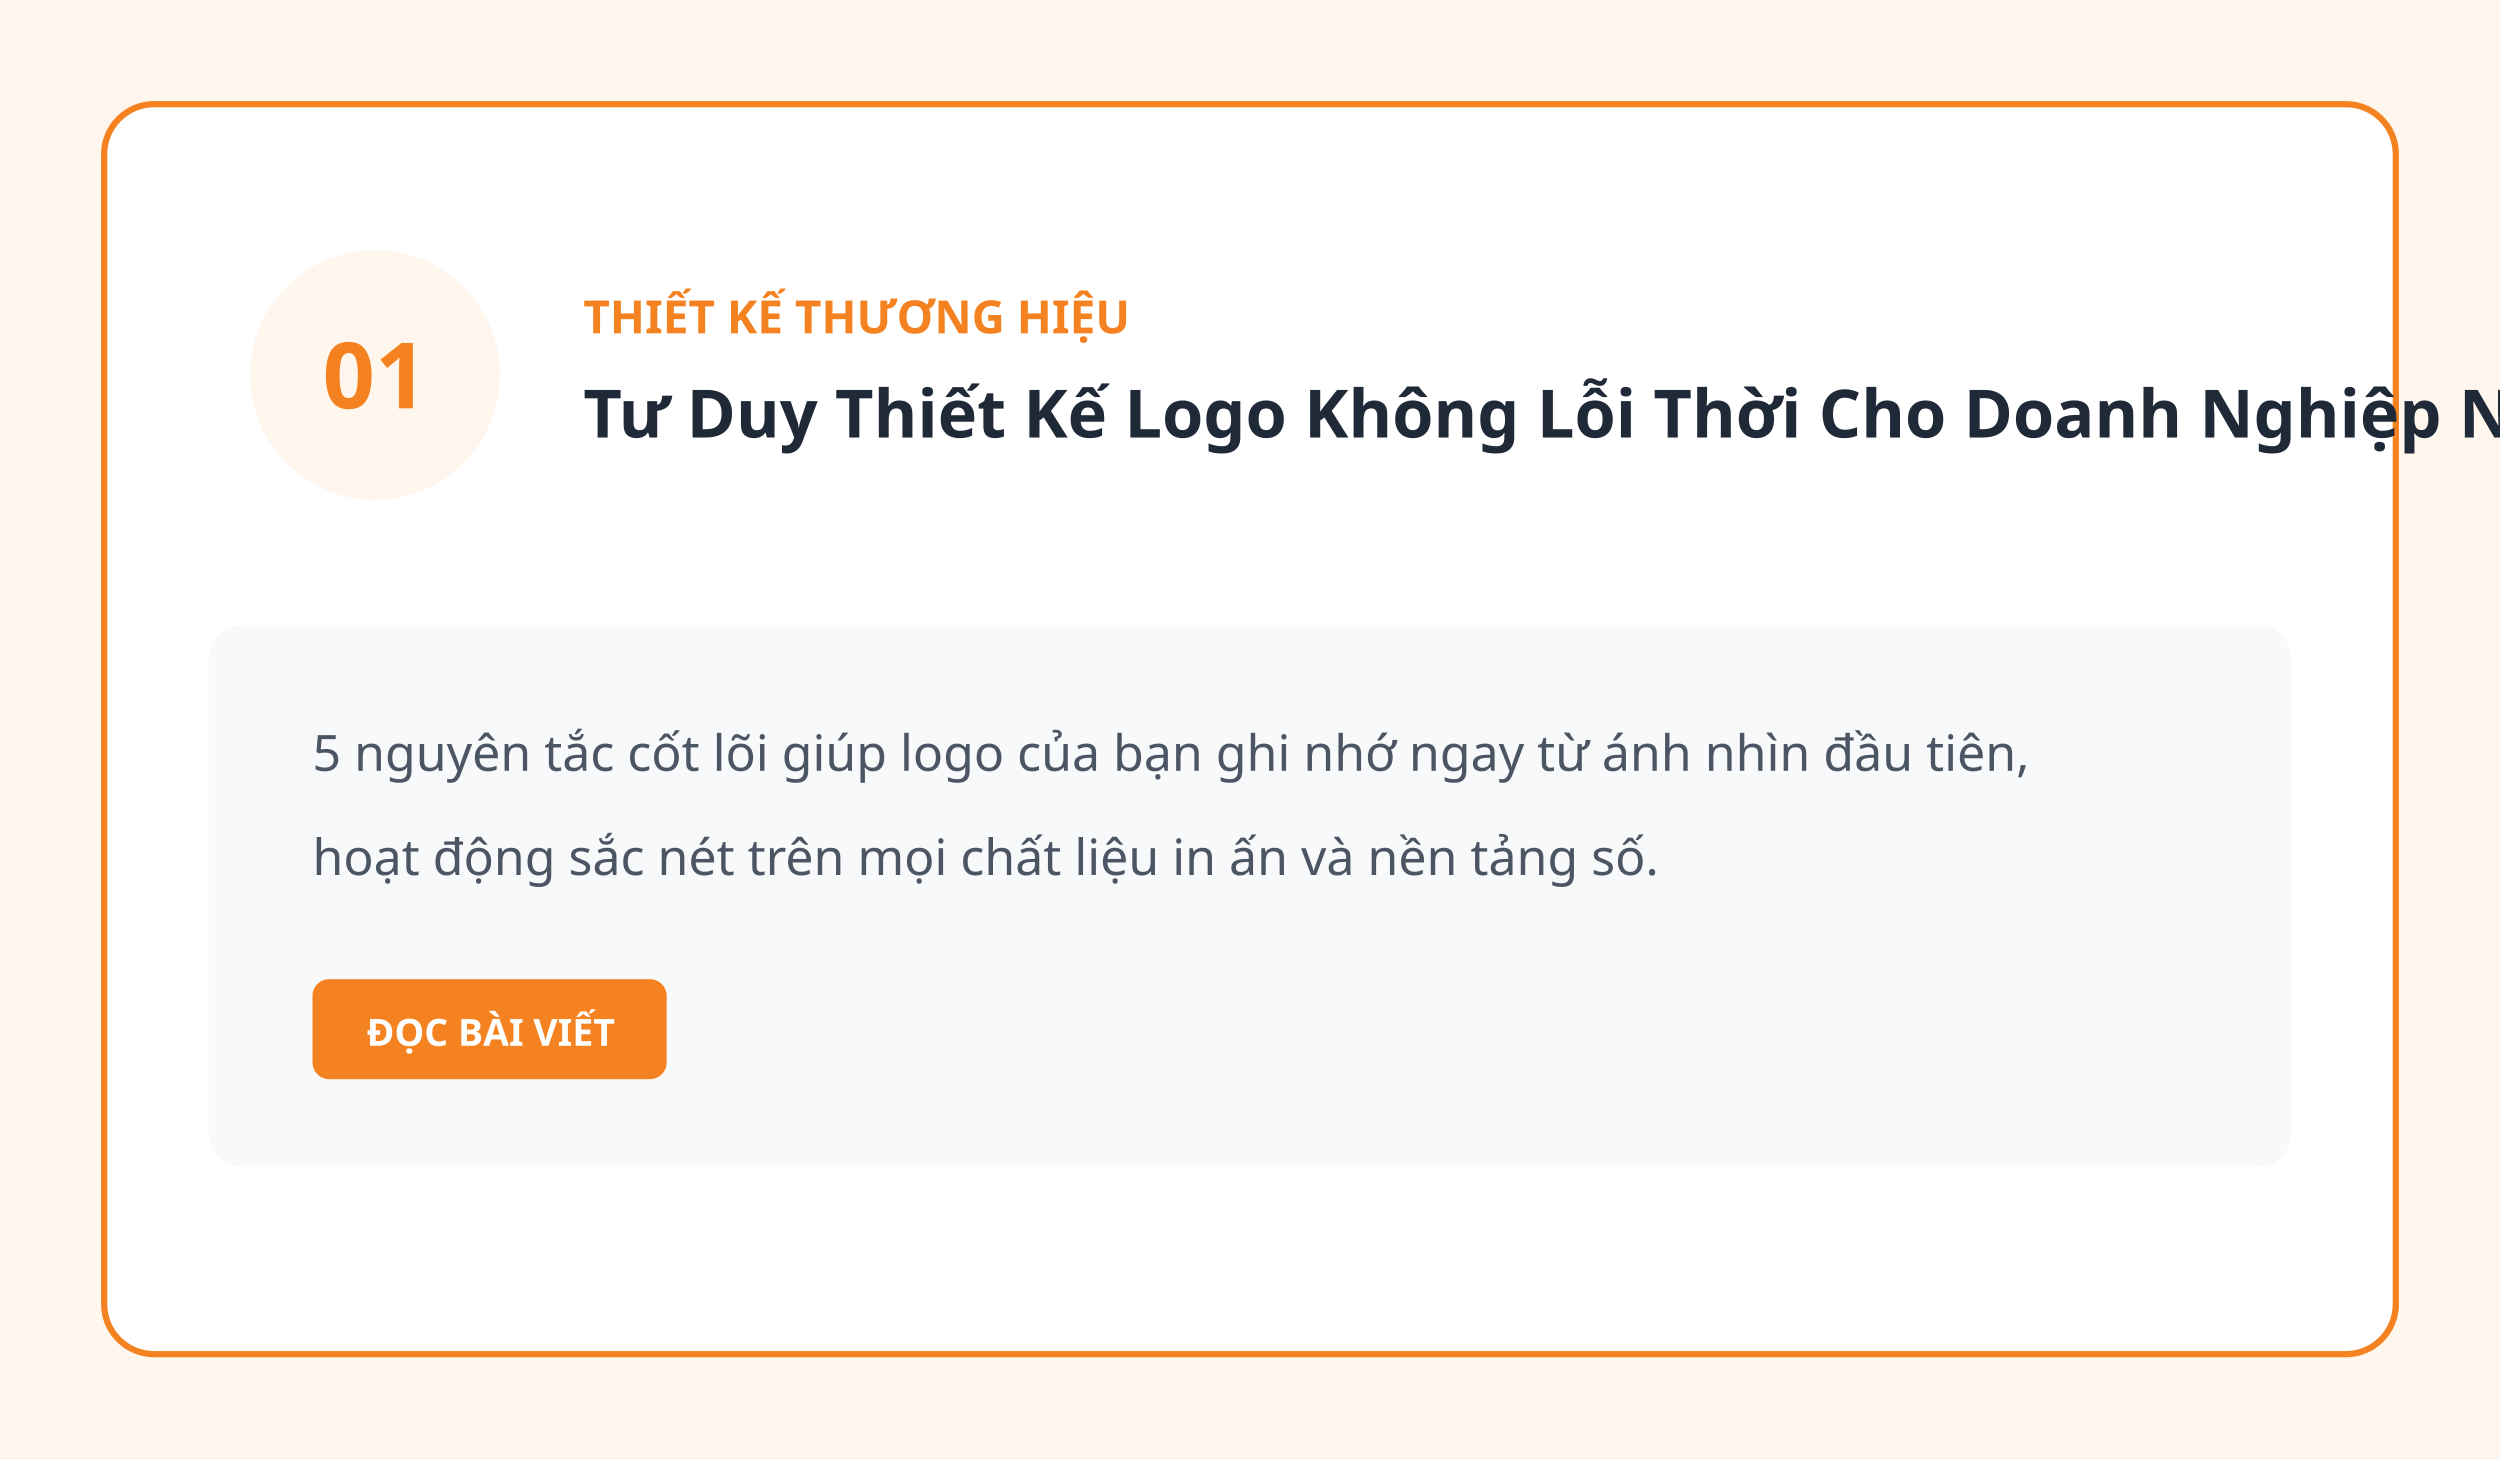
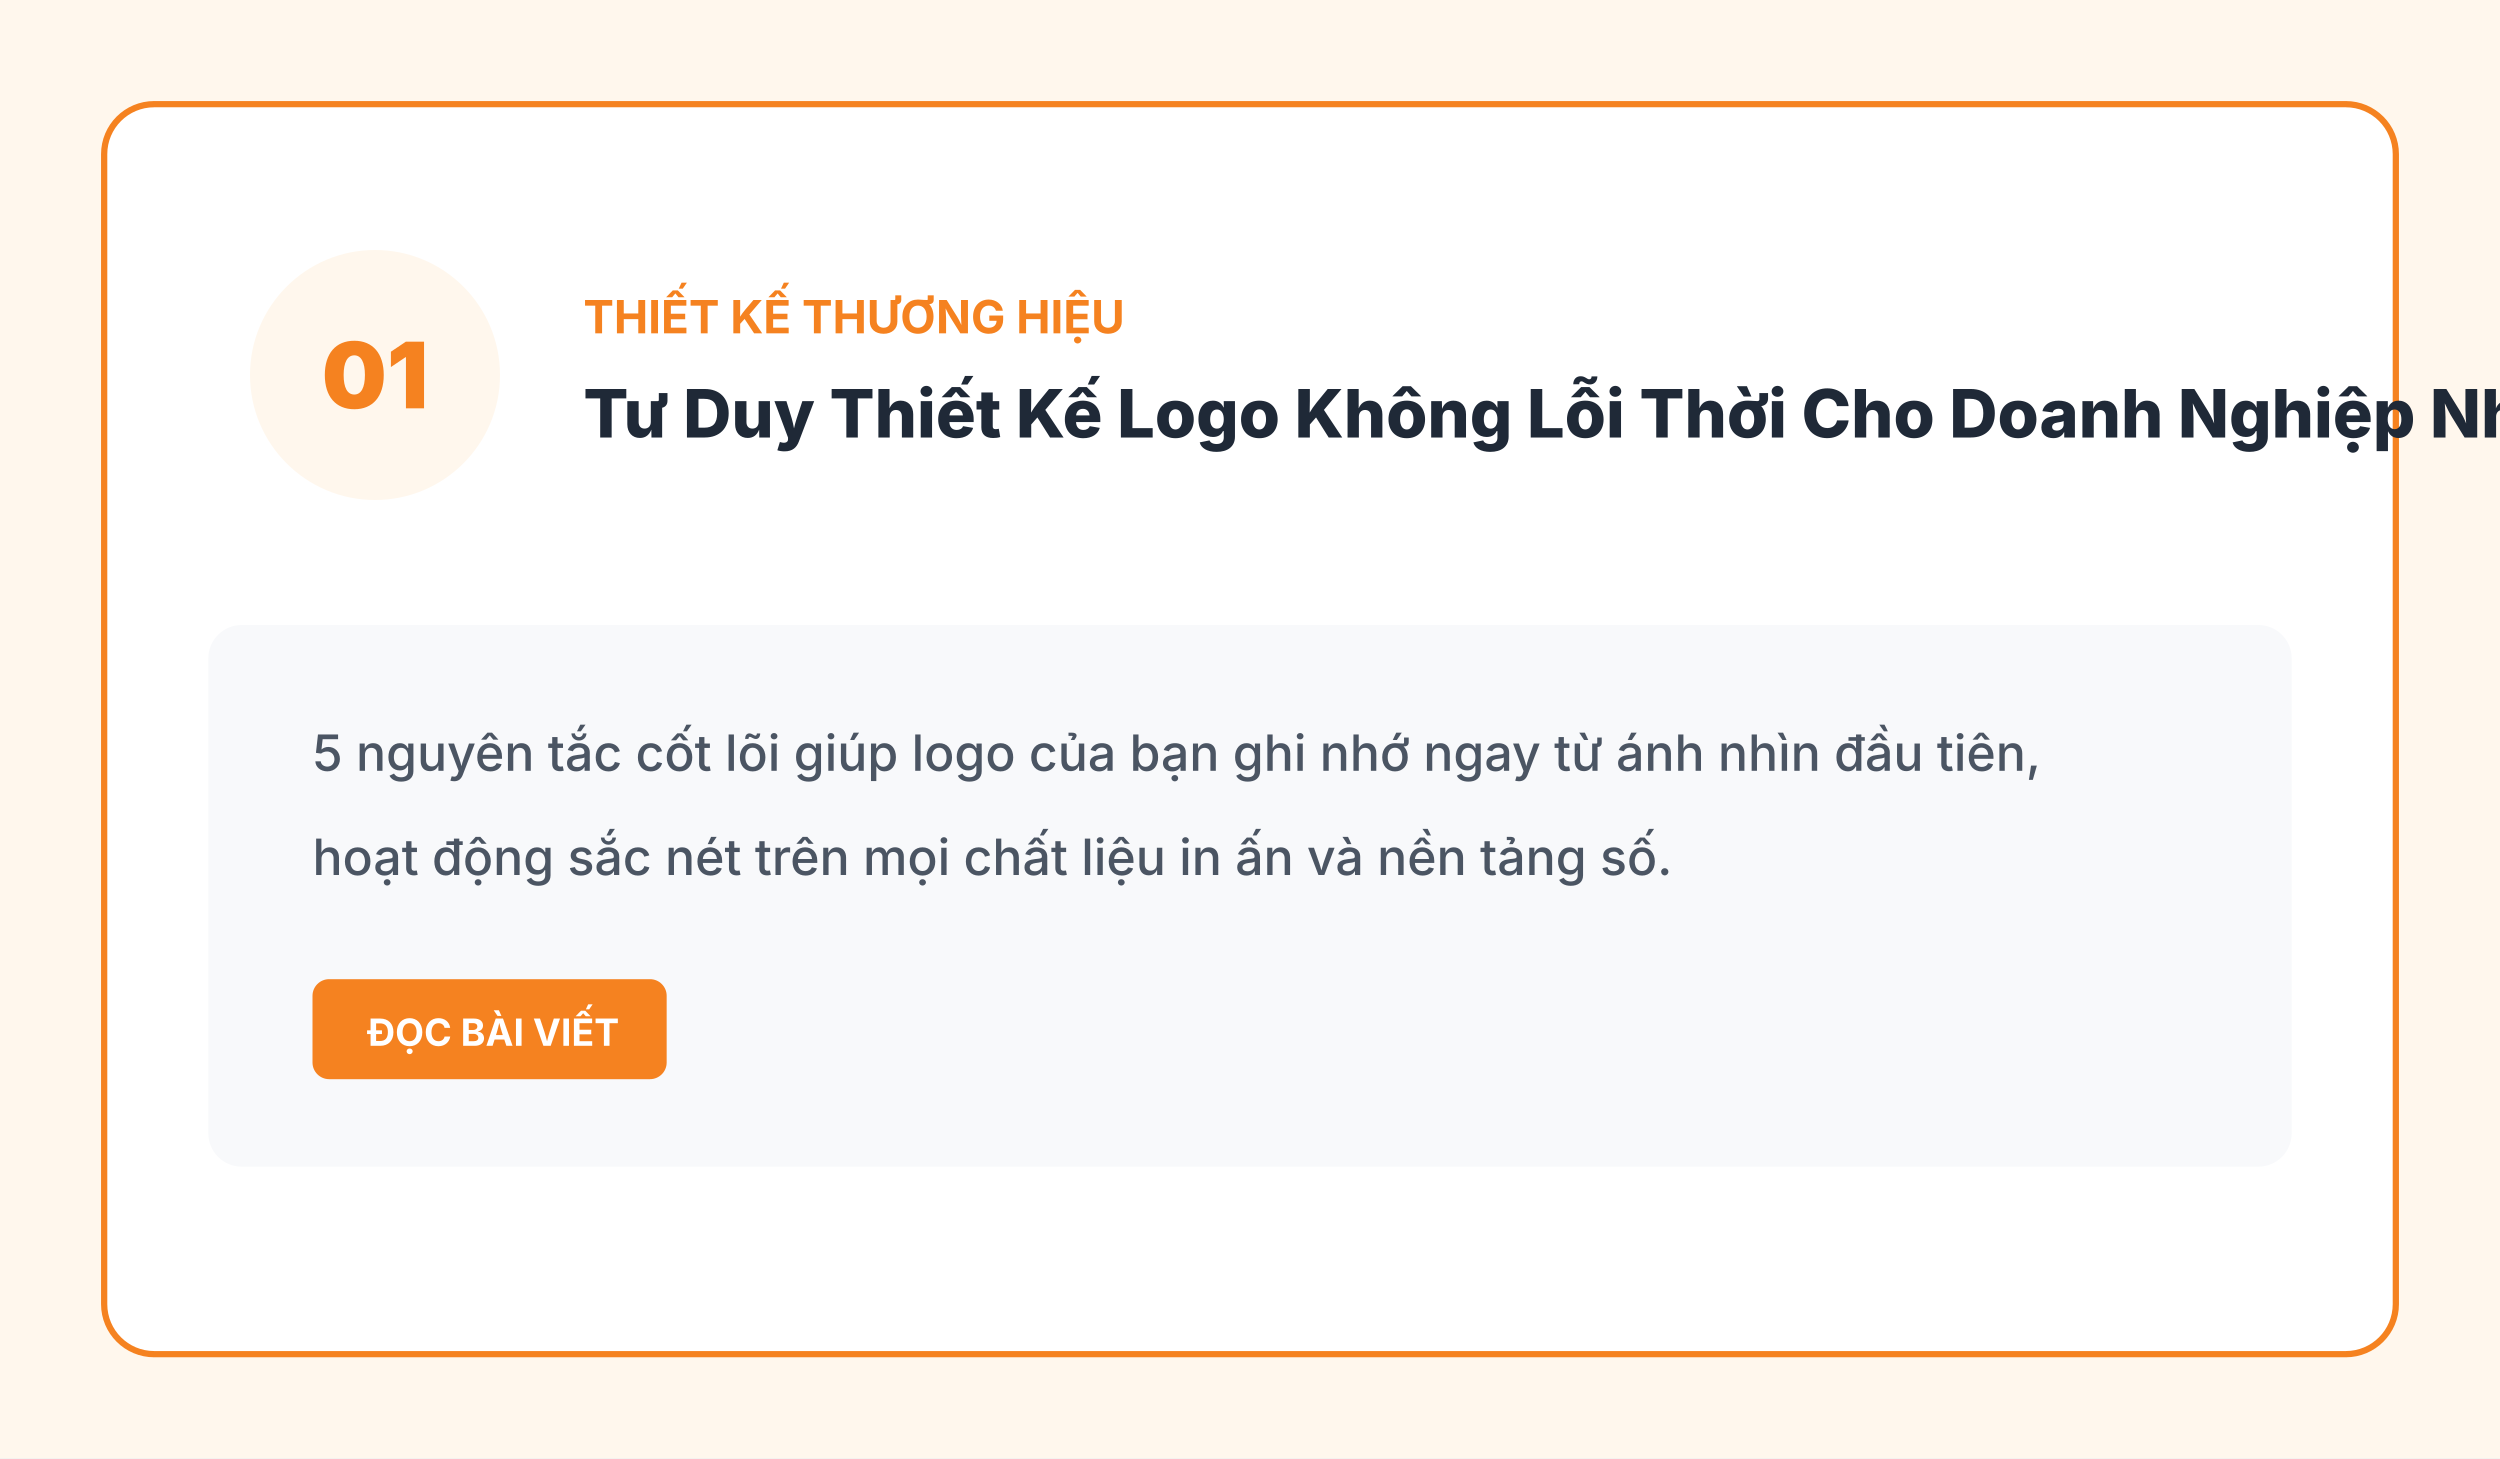
<svg xmlns="http://www.w3.org/2000/svg" viewBox="0 0 600 350" fill="none">
  <rect width="600" height="350" fill="#fff7ed" />
  <rect x="25" y="25" width="550" height="300" rx="12" fill="#ffffff" stroke="#f58220" stroke-width="1.5" />
  <circle cx="90" cy="90" r="30" fill="#fff7ed" />
-   <text x="90" y="98" font-family="'Plus Jakarta Sans', sans-serif" font-size="22" font-weight="900" fill="#f58220" text-anchor="middle">01</text>
-   <text x="140" y="80" font-family="'Plus Jakarta Sans', sans-serif" font-size="11" font-weight="700" fill="#f58220">THIẾT KẾ THƯƠNG HIỆU</text>
-   <text x="140" y="105" font-family="'Plus Jakarta Sans', sans-serif" font-size="16" font-weight="800" fill="#1f2937">Tư Duy Thiết Kế Logo Không Lỗi Thời Cho Doanh Nghiệp Nhỏ</text>
+   <text x="90" y="98" font-family="'Inter', sans-serif" font-size="22" font-weight="900" fill="#f58220" text-anchor="middle">01</text>
+   <text x="140" y="80" font-family="'Inter', sans-serif" font-size="11" font-weight="700" fill="#f58220">THIẾT KẾ THƯƠNG HIỆU</text>
+   <text x="140" y="105" font-family="'Inter', sans-serif" font-size="16" font-weight="800" fill="#1f2937">Tư Duy Thiết Kế Logo Không Lỗi Thời Cho Doanh Nghiệp Nhỏ</text>
  <rect x="50" y="150" width="500" height="130" rx="8" fill="#f8f9fb" />
-   <text x="75" y="185" font-family="'Plus Jakarta Sans', sans-serif" font-size="12" font-weight="500" fill="#4b5563">5 nguyên tắc cốt lõi giúp logo của bạn ghi nhớ ngay từ ánh nhìn đầu tiên,</text>
-   <text x="75" y="210" font-family="'Plus Jakarta Sans', sans-serif" font-size="12" font-weight="500" fill="#4b5563">hoạt động sắc nét trên mọi chất liệu in ấn và nền tảng số.</text>
+   <text x="75" y="185" font-family="'Inter', sans-serif" font-size="12" font-weight="500" fill="#4b5563">5 nguyên tắc cốt lõi giúp logo của bạn ghi nhớ ngay từ ánh nhìn đầu tiên,</text>
+   <text x="75" y="210" font-family="'Inter', sans-serif" font-size="12" font-weight="500" fill="#4b5563">hoạt động sắc nét trên mọi chất liệu in ấn và nền tảng số.</text>
  <rect x="75" y="235" width="85" height="24" rx="4" fill="#f58220" />
-   <text x="88" y="251" font-family="'Plus Jakarta Sans', sans-serif" font-size="9" font-weight="700" fill="#ffffff">ĐỌC BÀI VIẾT</text>
+   <text x="88" y="251" font-family="'Inter', sans-serif" font-size="9" font-weight="700" fill="#ffffff">ĐỌC BÀI VIẾT</text>
</svg>
